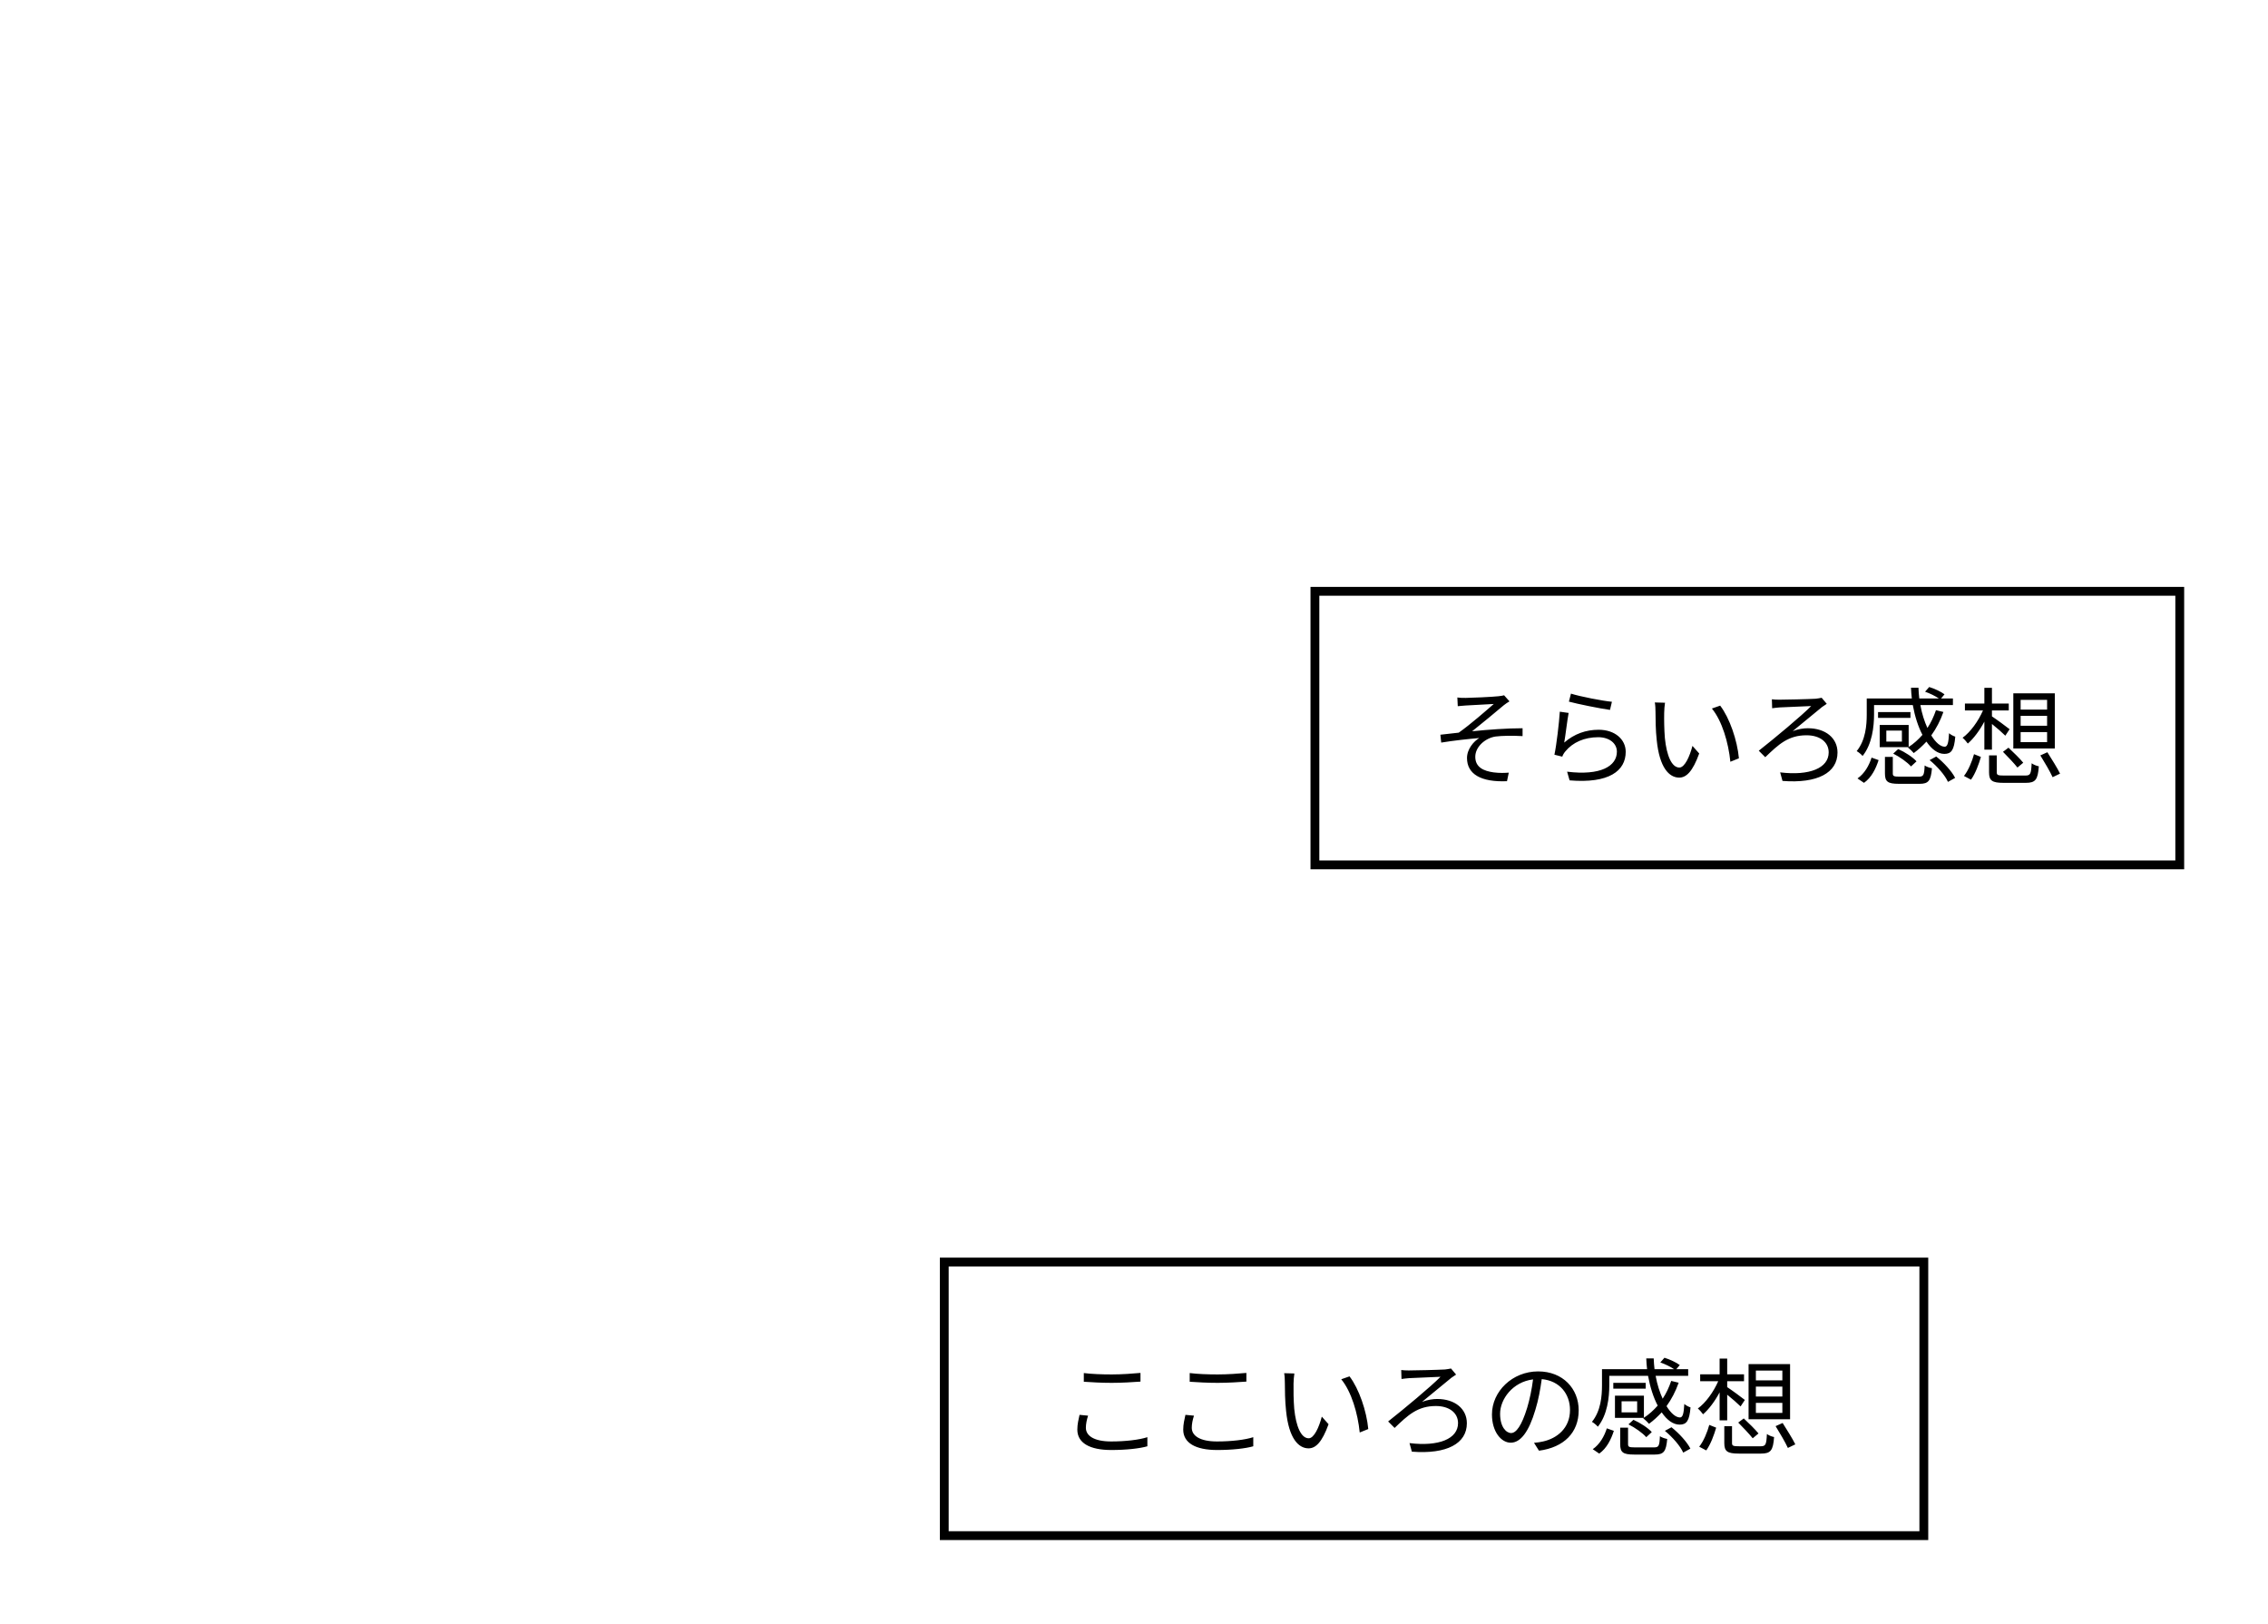
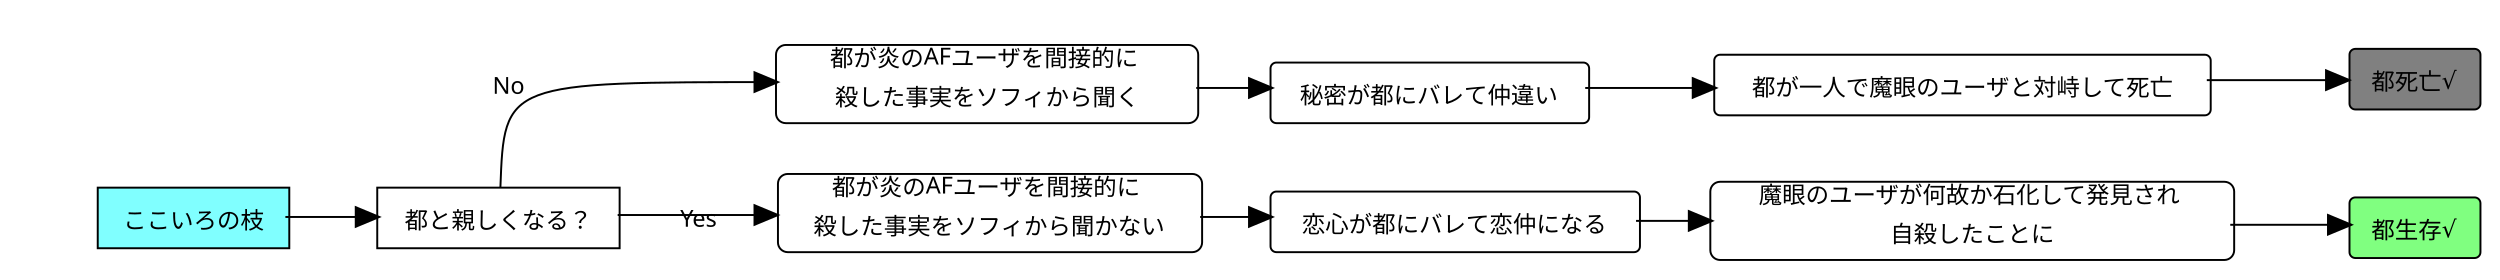
- <svg xmlns="http://www.w3.org/2000/svg" xmlns:xlink="http://www.w3.org/1999/xlink" width="257" height="184">
+ <svg xmlns="http://www.w3.org/2000/svg" xmlns:xlink="http://www.w3.org/1999/xlink" width="1279" height="143">
  <g>
-     <rect x="107" y="143" width="111" height="31" style="stroke:rgb(0,0,0); stroke-width:1; fill:none" />
-     <a xlink:href="text.html#17" target="text">
-       <text x="162" y="164" text-anchor="middle" style="font-size:9pt; fill:rgb(0,0,0); font-family:Meiryo; ">ここいろの感想</text>
+     <rect x="50" y="96" width="98" height="31" style="stroke:rgb(0,0,0); stroke-width:1; fill:rgb(128,255,255)" />
+     <a xlink:href="text.html#2" target="text">
+       <text x="99" y="117" text-anchor="middle" style="font-size:9pt; fill:rgb(0,0,0); font-family:Meiryo; ">ここいろの枝</text>
    </a>
  </g>
  <g>
-     <rect x="149" y="67" width="98" height="31" style="stroke:rgb(0,0,0); stroke-width:1; fill:none" />
-     <a xlink:href="text.html#18" target="text">
-       <text x="198" y="88" text-anchor="middle" style="font-size:9pt; fill:rgb(0,0,0); font-family:Meiryo; ">そらいろ感想</text>
+     <rect x="193" y="96" width="124" height="31" style="stroke:rgb(0,0,0); stroke-width:1; fill:none" />
+     <a xlink:href="text.html#7" target="text">
+       <text x="255" y="117" text-anchor="middle" style="font-size:9pt; fill:rgb(0,0,0); font-family:Meiryo; ">都と親しくなる？</text>
    </a>
  </g>
+   <g>
+     <rect x="398" y="89" width="217" height="40" rx="5" ry="5" style="stroke:rgb(0,0,0); stroke-width:1; fill:none" />
+     <a xlink:href="text.html#8" target="text">
+       <text x="506" y="100" text-anchor="middle" style="font-size:9pt; fill:rgb(0,0,0); font-family:Meiryo; ">
+         <tspan>都が炎のAFユーザを間接的に
+ </tspan>
+         <tspan x="506" dy="20">殺した事実をソフィから聞かない</tspan>
+       </text>
+     </a>
+   </g>
+   <g>
+     <rect x="650" y="98" width="189" height="31" rx="3" ry="3" style="stroke:rgb(0,0,0); stroke-width:1; fill:none" />
+     <a xlink:href="text.html#10" target="text">
+       <text x="744" y="119" text-anchor="middle" style="font-size:9pt; fill:rgb(0,0,0); font-family:Meiryo; ">恋心が都にバレて恋仲になる</text>
+     </a>
+   </g>
+   <g>
+     <rect x="397" y="23" width="216" height="40" rx="5" ry="5" style="stroke:rgb(0,0,0); stroke-width:1; fill:none" />
+     <a xlink:href="text.html#4" target="text">
+       <text x="505" y="34" text-anchor="middle" style="font-size:9pt; fill:rgb(0,0,0); font-family:Meiryo; ">
+         <tspan>都が炎のAFユーザを間接的に
+ </tspan>
+         <tspan x="505" dy="20">殺した事実をソフィから聞く</tspan>
+       </text>
+     </a>
+   </g>
+   <g>
+     <rect x="650" y="32" width="163" height="31" rx="3" ry="3" style="stroke:rgb(0,0,0); stroke-width:1; fill:none" />
+     <a xlink:href="text.html#5" target="text">
+       <text x="731" y="53" text-anchor="middle" style="font-size:9pt; fill:rgb(0,0,0); font-family:Meiryo; ">秘密が都にバレて仲違い</text>
+     </a>
+   </g>
+   <g>
+     <rect x="877" y="28" width="254" height="31" rx="3" ry="3" style="stroke:rgb(0,0,0); stroke-width:1; fill:none" />
+     <a xlink:href="text.html#6" target="text">
+       <text x="1004" y="49" text-anchor="middle" style="font-size:9pt; fill:rgb(0,0,0); font-family:Meiryo; ">都が一人で魔眼のユーザと対峙して死亡</text>
+     </a>
+   </g>
+   <g>
+     <rect x="875" y="93" width="268" height="40" rx="5" ry="5" style="stroke:rgb(0,0,0); stroke-width:1; fill:none" />
+     <a xlink:href="text.html#11" target="text">
+       <text x="1009" y="104" text-anchor="middle" style="font-size:9pt; fill:rgb(0,0,0); font-family:Meiryo; ">
+         <tspan>魔眼のユーザが何故か石化して発見され
+ </tspan>
+         <tspan x="1009" dy="20">自殺したことに</tspan>
+       </text>
+     </a>
+   </g>
+   <g>
+     <rect x="1202" y="25" width="67" height="31" rx="3" ry="3" style="stroke:rgb(0,0,0); stroke-width:1; fill:rgb(128,128,128)" />
+     <a xlink:href="text.html#12" target="text">
+       <text x="1235" y="46" text-anchor="middle" style="font-size:9pt; fill:rgb(0,0,0); font-family:Meiryo; ">都死亡√</text>
+     </a>
+   </g>
+   <g>
+     <rect x="1202" y="101" width="67" height="31" rx="3" ry="3" style="stroke:rgb(0,0,0); stroke-width:1; fill:rgb(128,255,128)" />
+     <a xlink:href="text.html#13" target="text">
+       <text x="1235" y="122" text-anchor="middle" style="font-size:9pt; fill:rgb(0,0,0); font-family:Meiryo; ">都生存√</text>
+     </a>
+   </g>
+   <g>
+     <path d="M 256 96 C 258 42 258 42 398 42" stroke="rgb(0,0,0)" fill="none" stroke-width="1" />
+     <text x="252" y="48" style="font-size:9pt; fill:rgb(0,0,0); font-family:Meiryo; ">No</text>
+     <path d="M 398 42 L 386 37 L 386 47 z" style="fill:rgb(0,0,0); stroke:rgb(0,0,0); stroke-width:1;" />
+   </g>
+   <g>
+     <line x1="612" y1="45" x2="651" y2="45" style="stroke:rgb(0,0,0); stroke-width:1;" />
+     <path d="M 651 45 L 639 40 L 639 50 z" style="fill:rgb(0,0,0); stroke:rgb(0,0,0); stroke-width:1;" />
+   </g>
+   <g>
+     <line x1="811" y1="45" x2="878" y2="45" style="stroke:rgb(0,0,0); stroke-width:1;" />
+     <path d="M 878 45 L 866 40 L 866 50 z" style="fill:rgb(0,0,0); stroke:rgb(0,0,0); stroke-width:1;" />
+   </g>
+   <g>
+     <line x1="316" y1="110" x2="398" y2="110" style="stroke:rgb(0,0,0); stroke-width:1;" />
+     <text x="348" y="116" style="font-size:9pt; fill:rgb(0,0,0); font-family:Meiryo; ">Yes</text>
+     <path d="M 398 110 L 386 105 L 386 115 z" style="fill:rgb(0,0,0); stroke:rgb(0,0,0); stroke-width:1;" />
+   </g>
+   <g>
+     <line x1="614" y1="111" x2="651" y2="111" style="stroke:rgb(0,0,0); stroke-width:1;" />
+     <path d="M 651 111 L 639 106 L 639 116 z" style="fill:rgb(0,0,0); stroke:rgb(0,0,0); stroke-width:1;" />
+   </g>
+   <g>
+     <line x1="837" y1="113" x2="876" y2="113" style="stroke:rgb(0,0,0); stroke-width:1;" />
+     <path d="M 876 113 L 864 108 L 864 118 z" style="fill:rgb(0,0,0); stroke:rgb(0,0,0); stroke-width:1;" />
+   </g>
+   <g>
+     <line x1="1141" y1="115" x2="1203" y2="115" style="stroke:rgb(0,0,0); stroke-width:1;" />
+     <path d="M 1203 115 L 1191 110 L 1191 120 z" style="fill:rgb(0,0,0); stroke:rgb(0,0,0); stroke-width:1;" />
+   </g>
+   <g>
+     <line x1="1129" y1="41" x2="1202" y2="41" style="stroke:rgb(0,0,0); stroke-width:1;" />
+     <path d="M 1202 41 L 1190 36 L 1190 46 z" style="fill:rgb(0,0,0); stroke:rgb(0,0,0); stroke-width:1;" />
+   </g>
+   <g>
+     <line x1="146" y1="111" x2="194" y2="111" style="stroke:rgb(0,0,0); stroke-width:1;" />
+     <path d="M 194 111 L 182 106 L 182 116 z" style="fill:rgb(0,0,0); stroke:rgb(0,0,0); stroke-width:1;" />
+   </g>
</svg>
